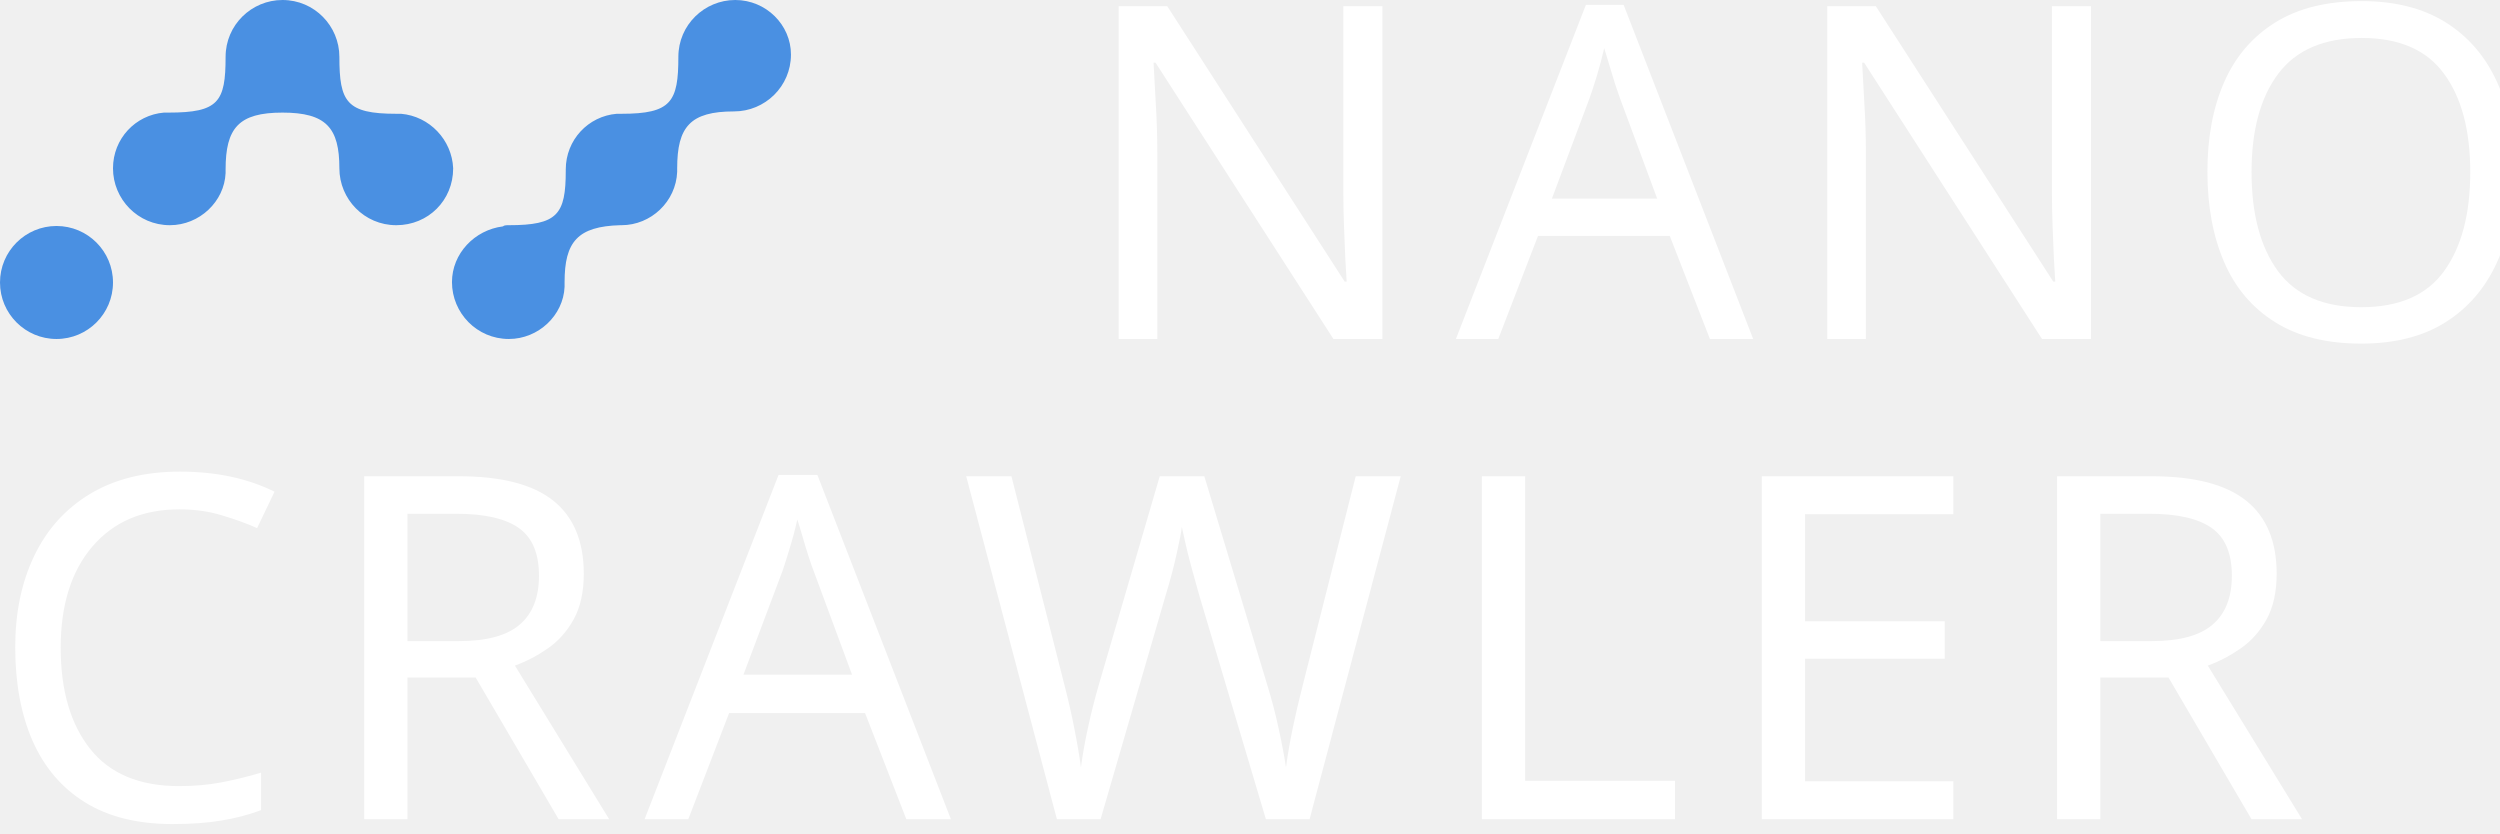
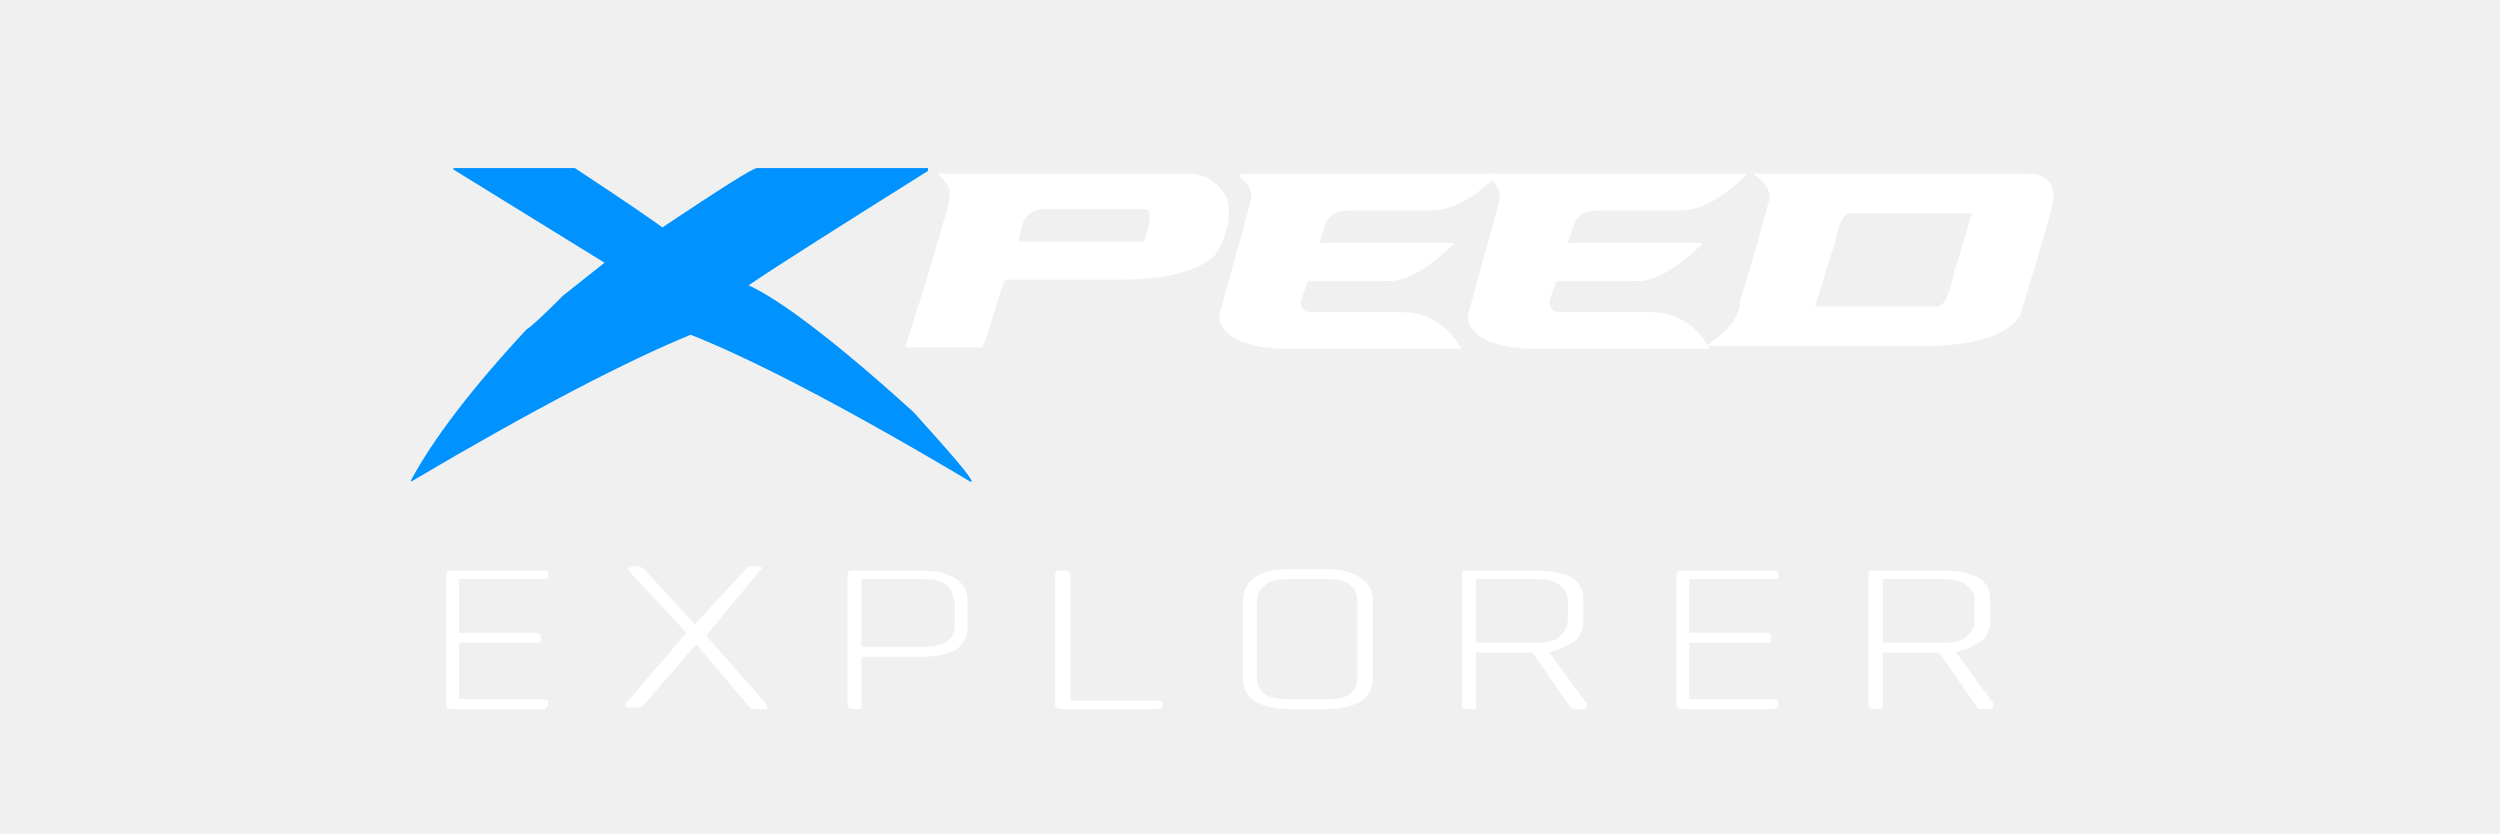
- <svg xmlns="http://www.w3.org/2000/svg" width="177px" height="59px" viewBox="0 0 177 59" version="1.1">
-   <g id="Page-1" stroke="none" stroke-width="1" fill="none" fill-rule="evenodd">
+ <svg xmlns="http://www.w3.org/2000/svg" version="1.1" id="레이어_1" x="0px" y="0px" viewBox="0 0 177 59" style="enable-background:new 0 0 177 59;" xml:space="preserve">
+   <style type="text/css">
+ 	.st0{enable-background:new    ;}
+ 	.st1{fill:#FFFFFF;}
+ 	.st2{fill:#0092FF;}
+ </style>
+   <g id="Page-1">
    <g id="NanoCrawler" transform="translate(-167, -285)">
      <g id="Vert-Logo" transform="translate(166, 276)">
-         <text id="CRAWLER" font-family="Nunito-Light, Nunito" font-size="34" font-weight="300" letter-spacing="2" fill="#FFFFFF">
-           <tspan x="0" y="67">CRAWLER</tspan>
-         </text>
-         <text id="NANO" font-family="Nunito-Light, Nunito" font-size="33" font-weight="300" letter-spacing="2" fill="#FFFFFF">
-           <tspan x="77" y="33">NAN</tspan>
-           <tspan x="155.27" y="33">O</tspan>
-         </text>
-         <g id="logo" transform="translate(1, 9)" fill="#4A90E2">
-           <circle id="Oval" cx="4" cy="20" r="4" />
-           <path d="M52.056,2.51547035e-15 C49.874,2.51547035e-15 48.028,1.762 48.028,4.028 C48.028,7.217 47.524,8.056 44,8.056 L43.664,8.056 C41.65,8.224 40.056,9.902 40.056,12 L40.056,12.084 C40.056,15.189 39.469,15.944 36.028,15.944 C35.86,15.944 35.692,15.944 35.608,16.028 C33.594,16.28 32,17.958 32,19.972 C32,22.154 33.762,24 36.028,24 C38.126,24 39.888,22.322 39.972,20.308 L39.972,19.972 C39.972,17.119 40.895,16.028 43.916,15.944 L44,15.944 C46.098,15.944 47.86,14.266 47.944,12.168 L47.944,11.916 C47.944,8.979 48.867,7.888 51.972,7.888 C54.154,7.888 56,6.126 56,3.86 C56,1.762 54.238,0 52.056,0 Z M28.392,8.056 L28.056,8.056 C24.531,8.056 24.028,7.217 24.028,4.028 C24.028,1.846 22.266,2.66453526e-15 20,2.66453526e-15 C17.818,2.94403196e-15 15.972,1.762 15.972,4.028 C15.972,7.217 15.469,7.972 11.944,7.972 L11.608,7.972 C9.594,8.14 8,9.818 8,11.916 C8,14.098 9.762,15.944 12.028,15.944 C14.126,15.944 15.888,14.266 15.972,12.252 L15.972,12 C15.972,9.063 16.895,7.972 20,7.972 C23.105,7.972 24.028,9.063 24.028,11.916 C24.028,14.098 25.79,15.944 28.056,15.944 C30.322,15.944 32.084,14.182 32.084,11.916 C32,9.902 30.406,8.224 28.392,8.056 Z" id="Shape" fill-rule="nonzero" />
+         <g class="st0">
+           <path class="st1" d="M39.5,59.2h-6.6c-0.2,0-0.3-0.1-0.3-0.2v-9.3c0-0.2,0.1-0.3,0.3-0.3h6.6c0.2,0,0.3,0.1,0.3,0.2v0.2      c0,0.1,0,0.1-0.1,0.2c-0.1,0-0.2,0-0.2,0h-6v3.8h5.5c0.1,0,0.1,0,0.2,0.1c0.1,0,0.1,0.1,0.1,0.2v0.2c0,0.2-0.1,0.2-0.3,0.2h-5.5      v4h6c0.2,0,0.3,0.1,0.3,0.2v0.2c0,0.1,0,0.1-0.1,0.2C39.6,59.2,39.5,59.2,39.5,59.2z" />
+           <path class="st1" d="M55,59.2h-0.4c0,0-0.1,0-0.2,0c-0.1,0-0.2-0.1-0.3-0.1l-3.8-4.5L46.5,59c-0.1,0.1-0.2,0.1-0.3,0.1      c-0.1,0-0.1,0-0.2,0h-0.4c-0.1,0-0.2,0-0.3-0.1c-0.1-0.1,0-0.2,0.1-0.3l4.2-4.9l-4-4.3c-0.1-0.1-0.1-0.2-0.1-0.3      c0.1,0,0.2-0.1,0.3-0.1h0.3c0.2,0,0.4,0.1,0.5,0.2l3.6,3.9l3.6-3.9c0.1-0.1,0.1-0.1,0.2-0.2c0.1,0,0.2,0,0.2,0h0.4      c0.4,0,0.4,0.1,0.2,0.3L51,54l4.3,4.9v0.1c0,0.1,0,0.1,0,0.2C55.2,59.2,55.1,59.2,55,59.2z" />
+           <path class="st1" d="M66.3,55.5H62v3.5c0,0.2-0.1,0.2-0.3,0.2h-0.3c-0.2,0-0.4-0.1-0.4-0.2v-9.3c0-0.2,0.1-0.3,0.4-0.3h5      c1,0,1.7,0.2,2.3,0.6c0.6,0.4,0.8,0.9,0.8,1.6v1.8c0,0.7-0.3,1.2-0.8,1.6C68.1,55.3,67.3,55.5,66.3,55.5z M68.5,51.5      c0-0.5-0.2-0.8-0.5-1.1c-0.4-0.3-0.9-0.4-1.6-0.4H62v4.8h4.4c1.4,0,2.2-0.5,2.2-1.5V51.5z" />
+           <path class="st1" d="M83,59.2h-6.9c-0.2,0-0.4-0.1-0.4-0.2v-9.3c0-0.2,0.1-0.3,0.4-0.3h0.3c0.2,0,0.4,0.1,0.4,0.3v8.9H83      c0.2,0,0.3,0.1,0.3,0.2v0.2C83.3,59.1,83.2,59.2,83,59.2z" />
+           <path class="st1" d="M95,59.2h-2.8c-1,0-1.7-0.2-2.3-0.5C89.3,58.3,89,57.8,89,57v-5.5c0-0.7,0.3-1.2,0.8-1.6      c0.6-0.4,1.3-0.6,2.3-0.6H95c1,0,1.7,0.2,2.3,0.6c0.6,0.4,0.9,0.9,0.9,1.6V57c0,0.7-0.3,1.3-0.8,1.6C96.8,59,96,59.2,95,59.2z       M97.1,51.5c0-0.5-0.2-0.8-0.5-1.1C96.2,50.1,95.7,50,95,50h-2.8c-0.7,0-1.3,0.1-1.6,0.4C90.2,50.7,90,51,90,51.5V57      c0,0.5,0.2,0.8,0.5,1.1c0.4,0.3,0.9,0.4,1.6,0.4H95c0.7,0,1.3-0.1,1.6-0.4c0.4-0.3,0.5-0.7,0.5-1.1V51.5z" />
+           <path class="st1" d="M113.3,59v0.1c0,0.1-0.1,0.1-0.2,0.1h-0.5c-0.2,0-0.3,0-0.4-0.1l-2.7-3.9h-4v3.8c0,0.2-0.1,0.2-0.4,0.2      h-0.2c-0.3,0-0.4-0.1-0.4-0.2v-9.4c0-0.2,0.1-0.2,0.4-0.2h5c1,0,1.8,0.2,2.4,0.5c0.6,0.4,0.8,0.9,0.8,1.6V53      c0,0.5-0.2,1-0.5,1.3c-0.4,0.3-1,0.6-1.9,0.9l2.7,3.7C113.3,58.9,113.3,58.9,113.3,59z M112,51.5c0-0.5-0.2-0.8-0.6-1.1      s-0.9-0.4-1.6-0.4h-4.3v4.5h4.3c0.7,0,1.3-0.1,1.6-0.4s0.6-0.6,0.6-1.1V51.5z" />
+           <path class="st1" d="M126.6,59.2H120c-0.2,0-0.3-0.1-0.3-0.2v-9.3c0-0.2,0.1-0.3,0.3-0.3h6.6c0.2,0,0.3,0.1,0.3,0.2v0.2      c0,0.1,0,0.1-0.1,0.2c-0.1,0-0.2,0-0.2,0h-6v3.8h5.5c0.1,0,0.1,0,0.2,0.1c0.1,0,0.1,0.1,0.1,0.2v0.2c0,0.2-0.1,0.2-0.3,0.2h-5.5      v4h6c0.2,0,0.3,0.1,0.3,0.2v0.2c0,0.1,0,0.1-0.1,0.2C126.7,59.2,126.6,59.2,126.6,59.2z" />
+           <path class="st1" d="M142.1,59v0.1c0,0.1-0.1,0.1-0.2,0.1h-0.5c-0.2,0-0.3,0-0.4-0.1l-2.7-3.9h-4v3.8c0,0.2-0.1,0.2-0.4,0.2      h-0.2c-0.3,0-0.4-0.1-0.4-0.2v-9.4c0-0.2,0.1-0.2,0.4-0.2h5c1,0,1.8,0.2,2.4,0.5c0.6,0.4,0.8,0.9,0.8,1.6V53      c0,0.5-0.2,1-0.5,1.3c-0.4,0.3-1,0.6-1.9,0.9l2.7,3.7C142.1,58.9,142.1,58.9,142.1,59z M140.8,51.5c0-0.5-0.2-0.8-0.6-1.1      s-0.9-0.4-1.6-0.4h-4.3v4.5h4.3c0.7,0,1.3-0.1,1.6-0.4s0.6-0.6,0.6-1.1V51.5z" />
+         </g>
+         <g>
+           <g>
+             <path class="st2" d="M33.2,20.9h8.5c3.8,2.5,5.8,3.9,6.2,4.2c4.2-2.8,6.4-4.2,6.7-4.2h12.1v0.2c-6.2,3.9-10.5,6.6-12.7,8.1       c2.2,1,6.2,4,11.7,9c2.7,3,4.1,4.6,4.1,4.9h-0.1c-8.9-5.3-15.5-8.7-19.8-10.4c-4.4,1.8-11,5.2-19.8,10.4V43       c1.5-2.8,4.2-6.4,8.2-10.7c0.1,0,1-0.8,2.6-2.4l2.9-2.3l-10.7-6.6V20.9z" />
+           </g>
+           <g>
+             <path class="st1" d="M67.4,21.3h17.8c1.1,0,2.1,0.6,2.7,1.8c0.1,0.4,0.1,0.8,0.1,1c0,0.9-0.3,1.9-1,3c-1.2,1.1-3.4,1.7-6.7,1.7       h-8.1c-0.1,0-0.5,1.2-1.2,3.6c-0.2,0.7-0.4,1.1-0.5,1.2h-5.3l-0.1-0.1c1.2-3.6,2.2-7,3.1-10.2v-0.4       C68.4,22.4,68,21.9,67.4,21.3L67.4,21.3z M73.1,26.1H82c0.3-0.9,0.4-1.5,0.4-1.6v-0.2c0-0.3-0.1-0.5-0.4-0.5h-7       c-0.8,0-1.4,0.4-1.6,1.1L73.1,26.1z" />
+             <path class="st1" d="M88.7,21.3H107v0.1c-1.6,1.6-3.2,2.5-4.6,2.5h-6c-0.8,0-1.4,0.4-1.6,1.1l-0.4,1.2h9.5v0.1       c-1.8,1.7-3.3,2.6-4.5,2.6h-5.8c-0.3,0.8-0.5,1.3-0.5,1.5v0.1c0.1,0.4,0.3,0.6,0.7,0.6h6.4c1.8,0,3.2,0.8,4.2,2.5v0.1h-12       c-2.8,0-4.4-0.6-5-1.8l-0.1-0.5c1.4-5.1,2.2-7.9,2.3-8.4c0-0.6-0.3-1.1-0.8-1.4V21.3z" />
+             <path class="st1" d="M106.3,21.3h18.3v0.1c-1.6,1.6-3.2,2.5-4.6,2.5h-6c-0.8,0-1.4,0.4-1.6,1.1l-0.4,1.2h9.5v0.1       c-1.8,1.7-3.3,2.6-4.5,2.6h-5.8c-0.3,0.8-0.5,1.3-0.5,1.5v0.1c0.1,0.4,0.3,0.6,0.7,0.6h6.4c1.8,0,3.2,0.8,4.2,2.5v0.1h-12       c-2.8,0-4.4-0.6-5-1.8l-0.1-0.5c1.4-5.1,2.2-7.9,2.3-8.4c0-0.6-0.3-1.1-0.8-1.4V21.3z" />
+             <path class="st1" d="M125,21.3h19.6c1.2,0,1.8,0.6,1.8,1.7V23c0,0.4-0.8,3.2-2.4,8.4c-1,1.4-3.3,2.1-7,2.1h-15.1v-0.1       c1.5-1,2.3-2,2.3-3.1c0.6-1.9,1.3-4.3,2.1-7.3c0-0.6-0.4-1.2-1.2-1.7V21.3z M129.5,30.7h8.7c0.4,0,0.9-0.9,1.2-2.7       c0.1-0.1,0.5-1.5,1.2-3.9H132c-0.4,0-0.8,0.6-1,1.8C131,25.9,130.5,27.5,129.5,30.7z" />
+           </g>
        </g>
      </g>
    </g>
  </g>
</svg>
